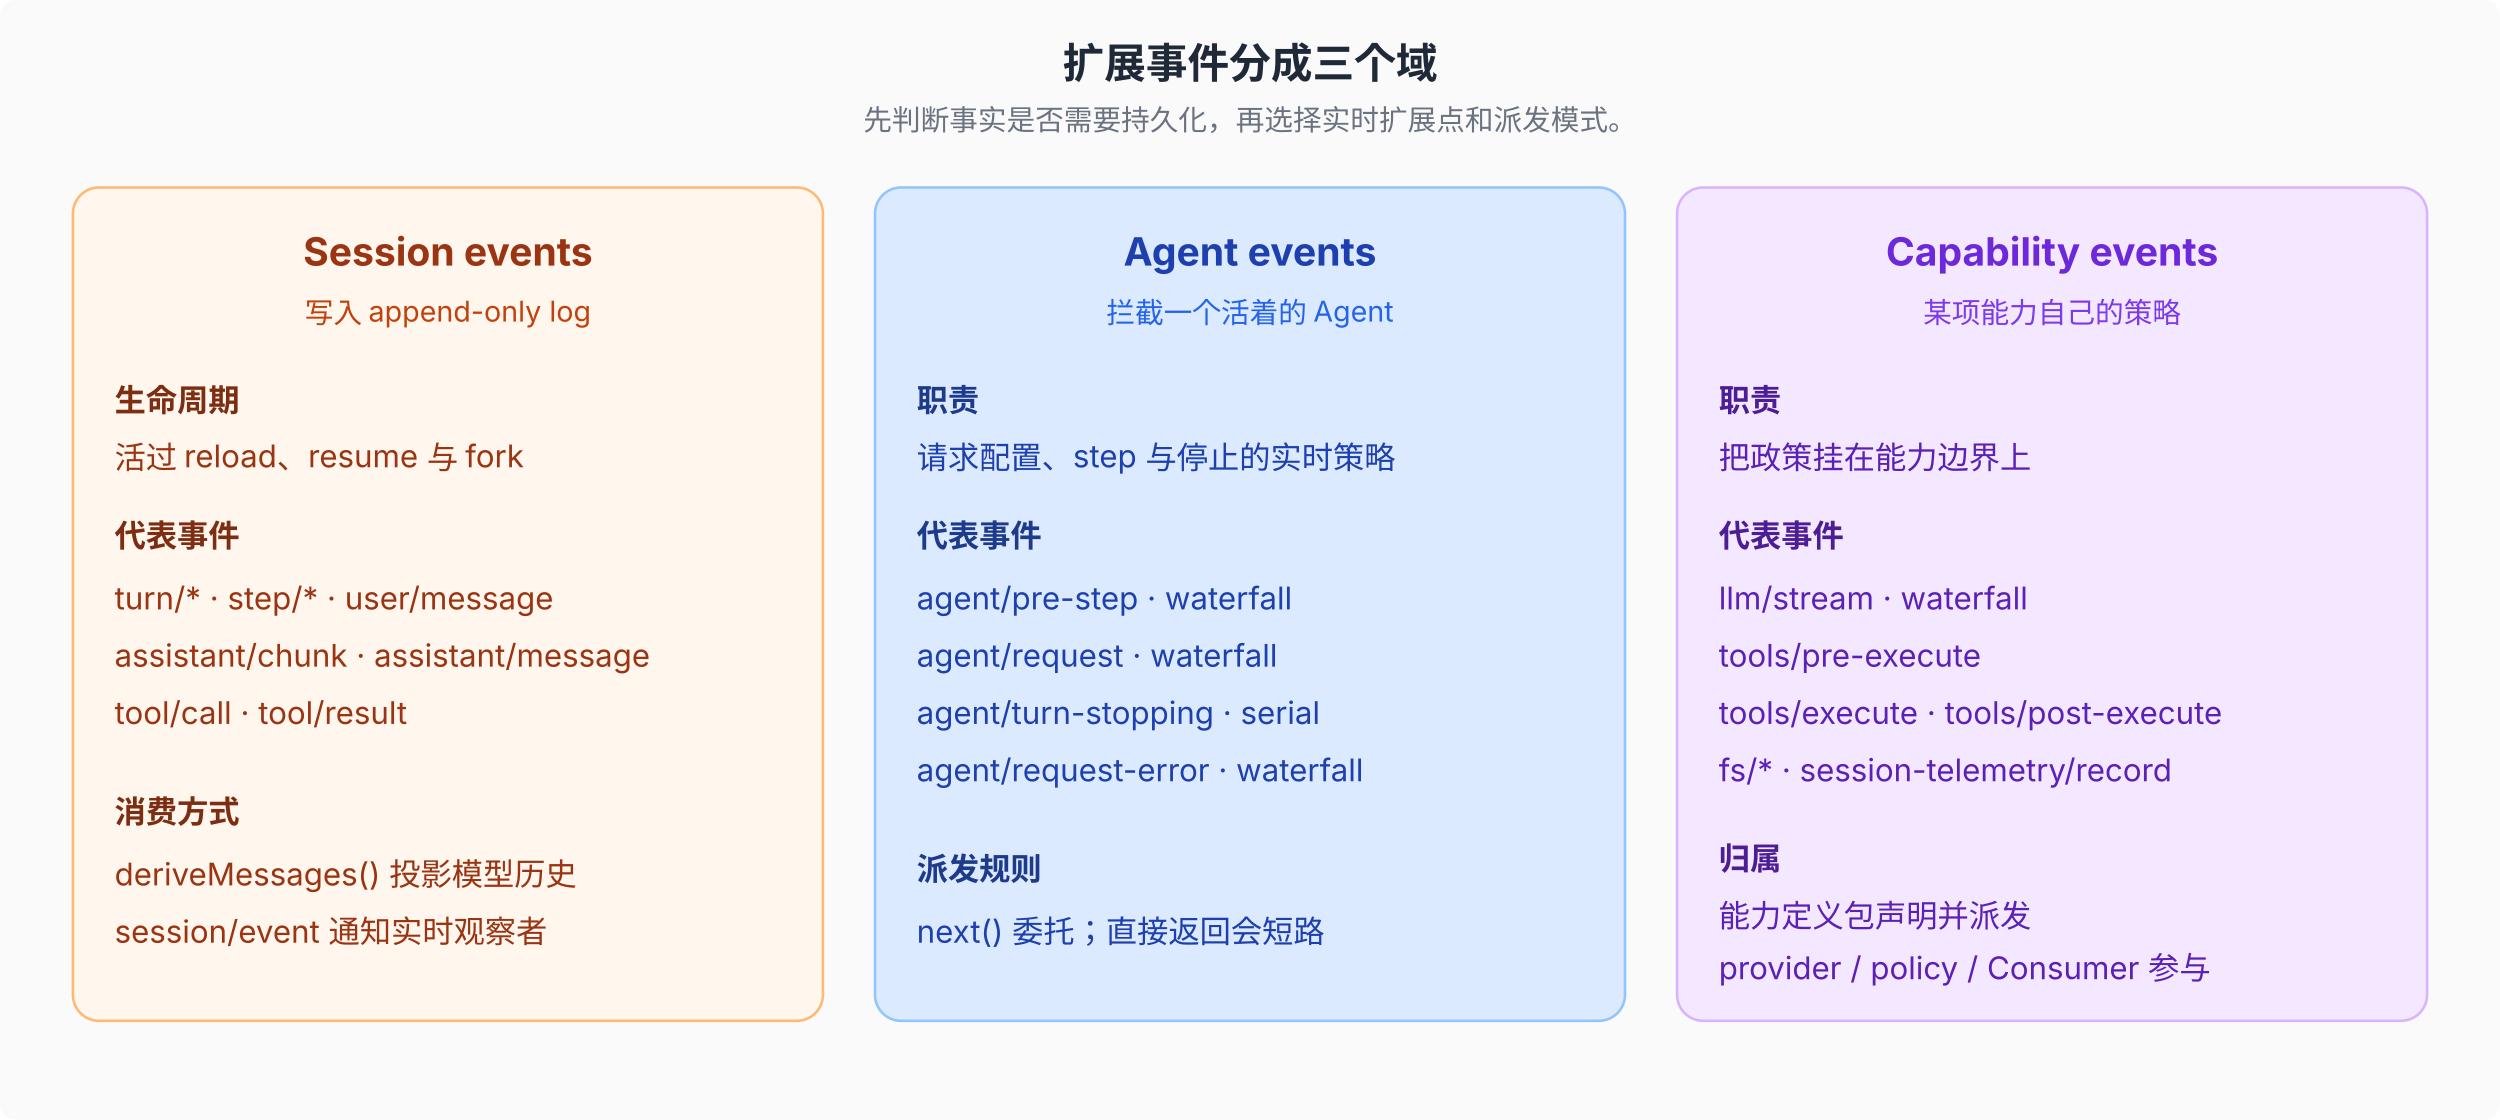
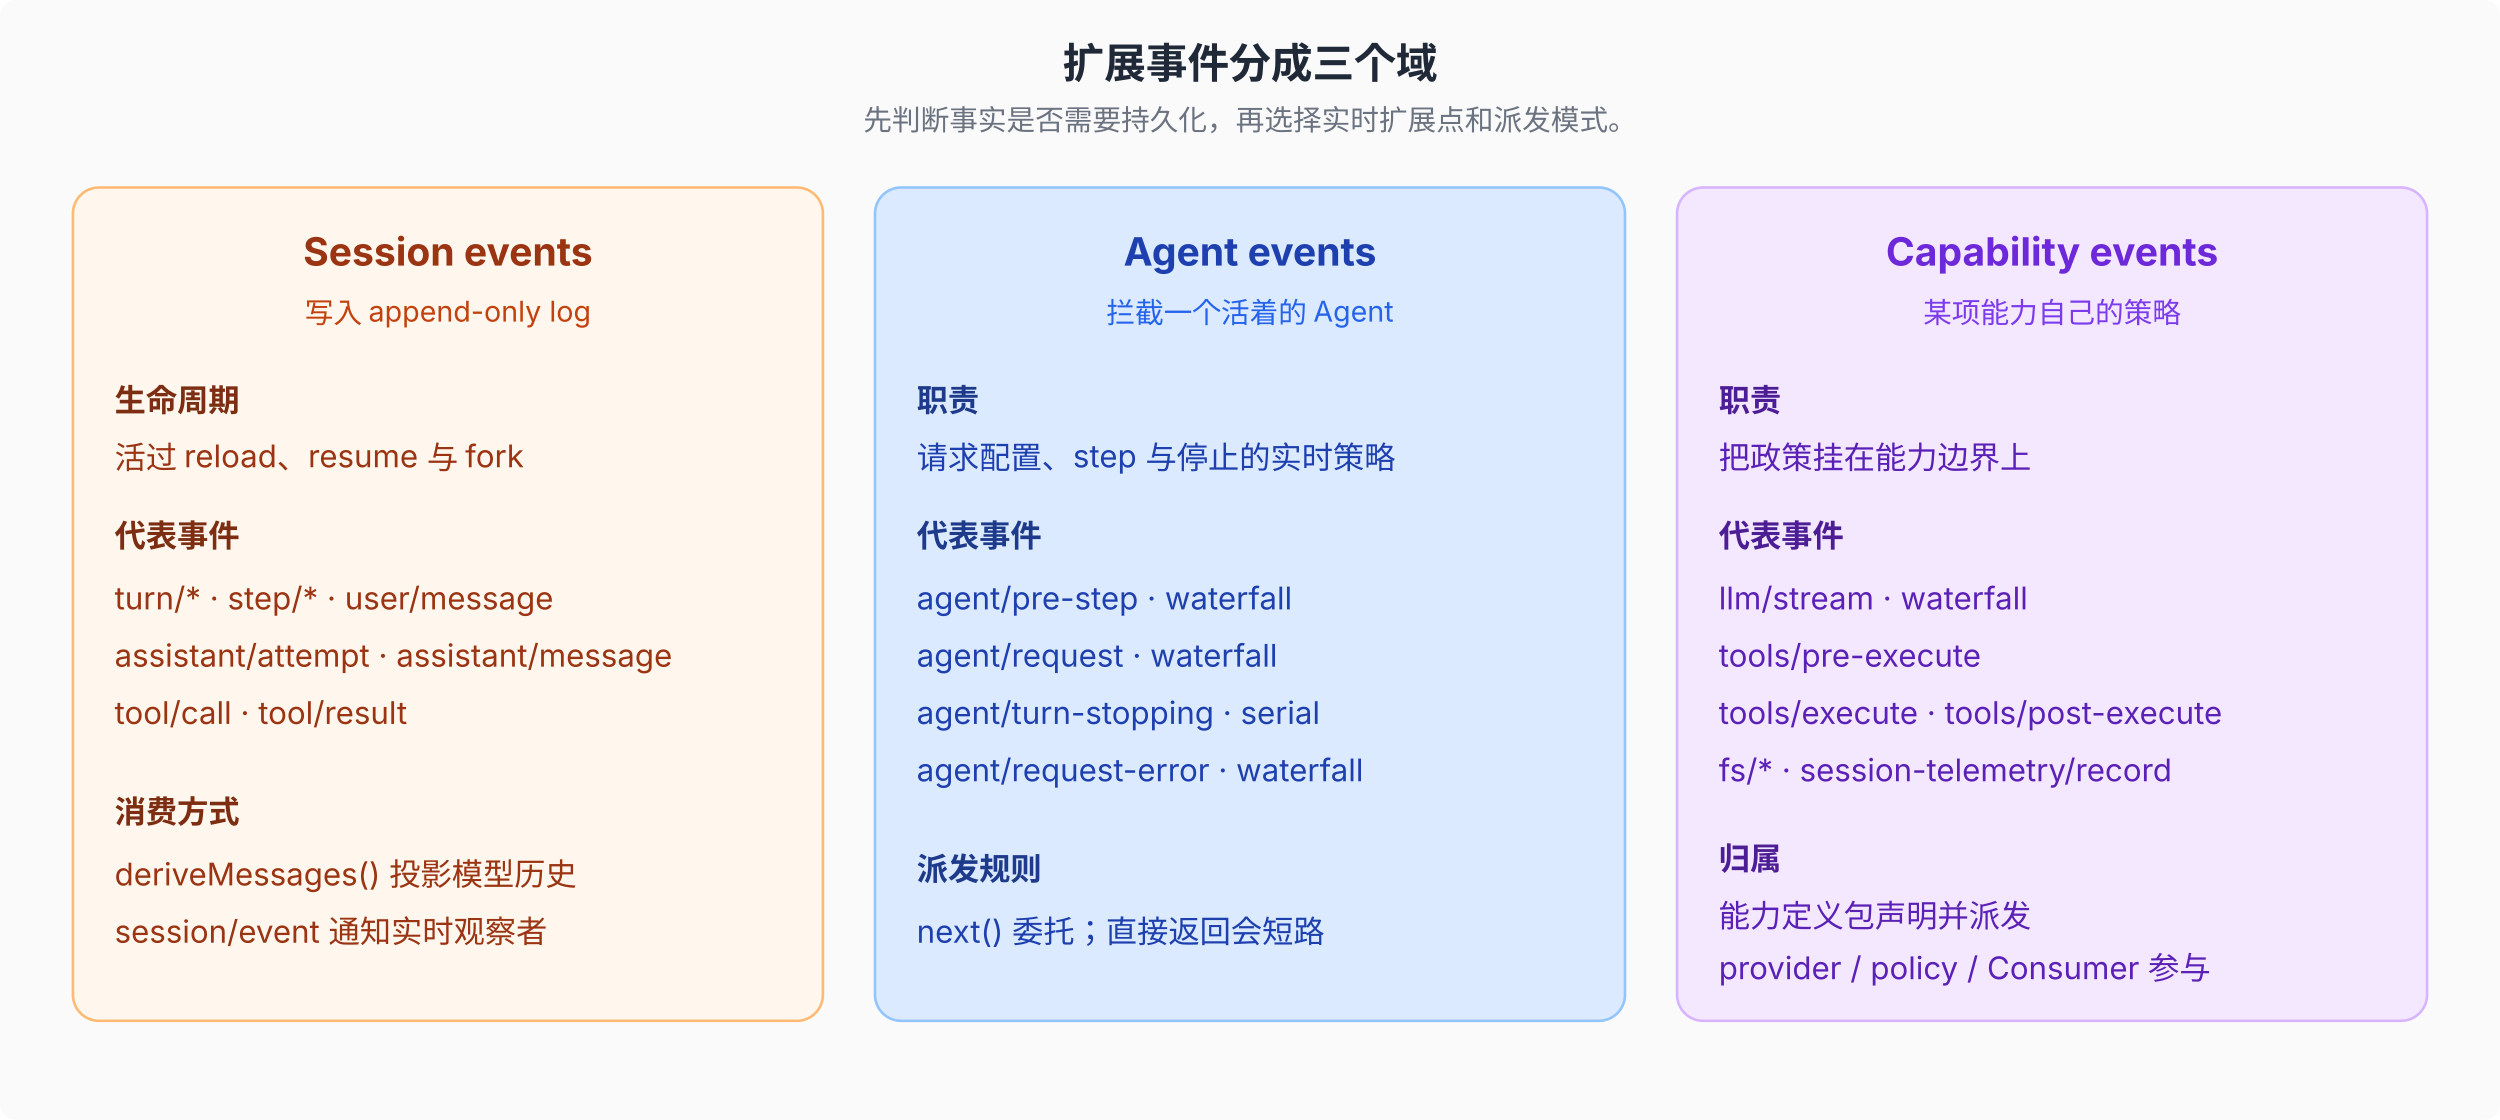
<svg xmlns="http://www.w3.org/2000/svg" viewBox="0 0 960 430" font-family="system-ui, -apple-system, 'PingFang SC', 'Noto Sans SC', sans-serif" font-size="12">
  <rect width="960" height="430" fill="#fafafa" rx="6" />
  <text x="480" y="30" text-anchor="middle" font-size="16" font-weight="700" fill="#1f2937">扩展事件分成三个域</text>
  <text x="480" y="50" text-anchor="middle" font-size="11" fill="#6b7280">先判断事实是否需要持久化，再选择实时扩展点和派发模式。</text>
  <rect x="28" y="72" width="288" height="320" rx="10" fill="#fff7ed" stroke="#fdba74" />
  <text x="172" y="102" text-anchor="middle" font-size="15" font-weight="700" fill="#9a3412">Session events</text>
  <text x="172" y="124" text-anchor="middle" font-size="11" fill="#c2410c">写入 append-only log</text>
  <text x="44" y="158" font-weight="700" fill="#7c2d12">生命周期</text>
  <text x="44" y="180" fill="#9a3412">活过 reload、resume 与 fork</text>
  <text x="44" y="210" font-weight="700" fill="#7c2d12">代表事件</text>
  <text x="44" y="234" fill="#9a3412">turn/* · step/* · user/message</text>
-   <text x="44" y="256" fill="#9a3412">assistant/chunk · assistant/message</text>
+   <text x="44" y="256" fill="#9a3412">assistant/attempt · assistant/message</text>
  <text x="44" y="278" fill="#9a3412">tool/call · tool/result</text>
  <text x="44" y="316" font-weight="700" fill="#7c2d12">消费方式</text>
  <text x="44" y="340" fill="#9a3412">deriveMessages() 投影模型历史</text>
  <text x="44" y="362" fill="#9a3412">session/event 通知实时观察者</text>
  <rect x="336" y="72" width="288" height="320" rx="10" fill="#dbeafe" stroke="#93c5fd" />
  <text x="480" y="102" text-anchor="middle" font-size="15" font-weight="700" fill="#1e40af">Agent events</text>
  <text x="480" y="124" text-anchor="middle" font-size="11" fill="#2563eb">拦截一个活着的 Agent</text>
  <text x="352" y="158" font-weight="700" fill="#1e3a8a">职责</text>
  <text x="352" y="180" fill="#1e40af">请求配置、step 与停止的实时策略</text>
  <text x="352" y="210" font-weight="700" fill="#1e3a8a">代表事件</text>
  <text x="352" y="234" fill="#1e40af">agent/pre-step · waterfall</text>
  <text x="352" y="256" fill="#1e40af">agent/request · waterfall</text>
  <text x="352" y="278" fill="#1e40af">agent/turn-stopping · serial</text>
  <text x="352" y="300" fill="#1e40af">agent/request-error · waterfall</text>
  <text x="352" y="338" font-weight="700" fill="#1e3a8a">派发规则</text>
  <text x="352" y="362" fill="#1e40af">next() 委托；直接返回会短路</text>
  <rect x="644" y="72" width="288" height="320" rx="10" fill="#f3e8ff" stroke="#d8b4fe" />
  <text x="788" y="102" text-anchor="middle" font-size="15" font-weight="700" fill="#6d28d9">Capability events</text>
  <text x="788" y="124" text-anchor="middle" font-size="11" fill="#7c3aed">某项能力自己的策略</text>
  <text x="660" y="158" font-weight="700" fill="#4c1d95">职责</text>
  <text x="660" y="180" fill="#5b21b6">把政策挂在能力边界上</text>
  <text x="660" y="210" font-weight="700" fill="#4c1d95">代表事件</text>
  <text x="660" y="234" fill="#5b21b6">llm/stream · waterfall</text>
  <text x="660" y="256" fill="#5b21b6">tools/pre-execute</text>
  <text x="660" y="278" fill="#5b21b6">tools/execute · tools/post-execute</text>
  <text x="660" y="300" fill="#5b21b6">fs/* · session-telemetry/record</text>
  <text x="660" y="334" font-weight="700" fill="#4c1d95">归属</text>
  <text x="660" y="356" fill="#5b21b6">能力定义包声明并派发</text>
  <text x="660" y="376" fill="#5b21b6">provider / policy / Consumer 参与</text>
</svg>
